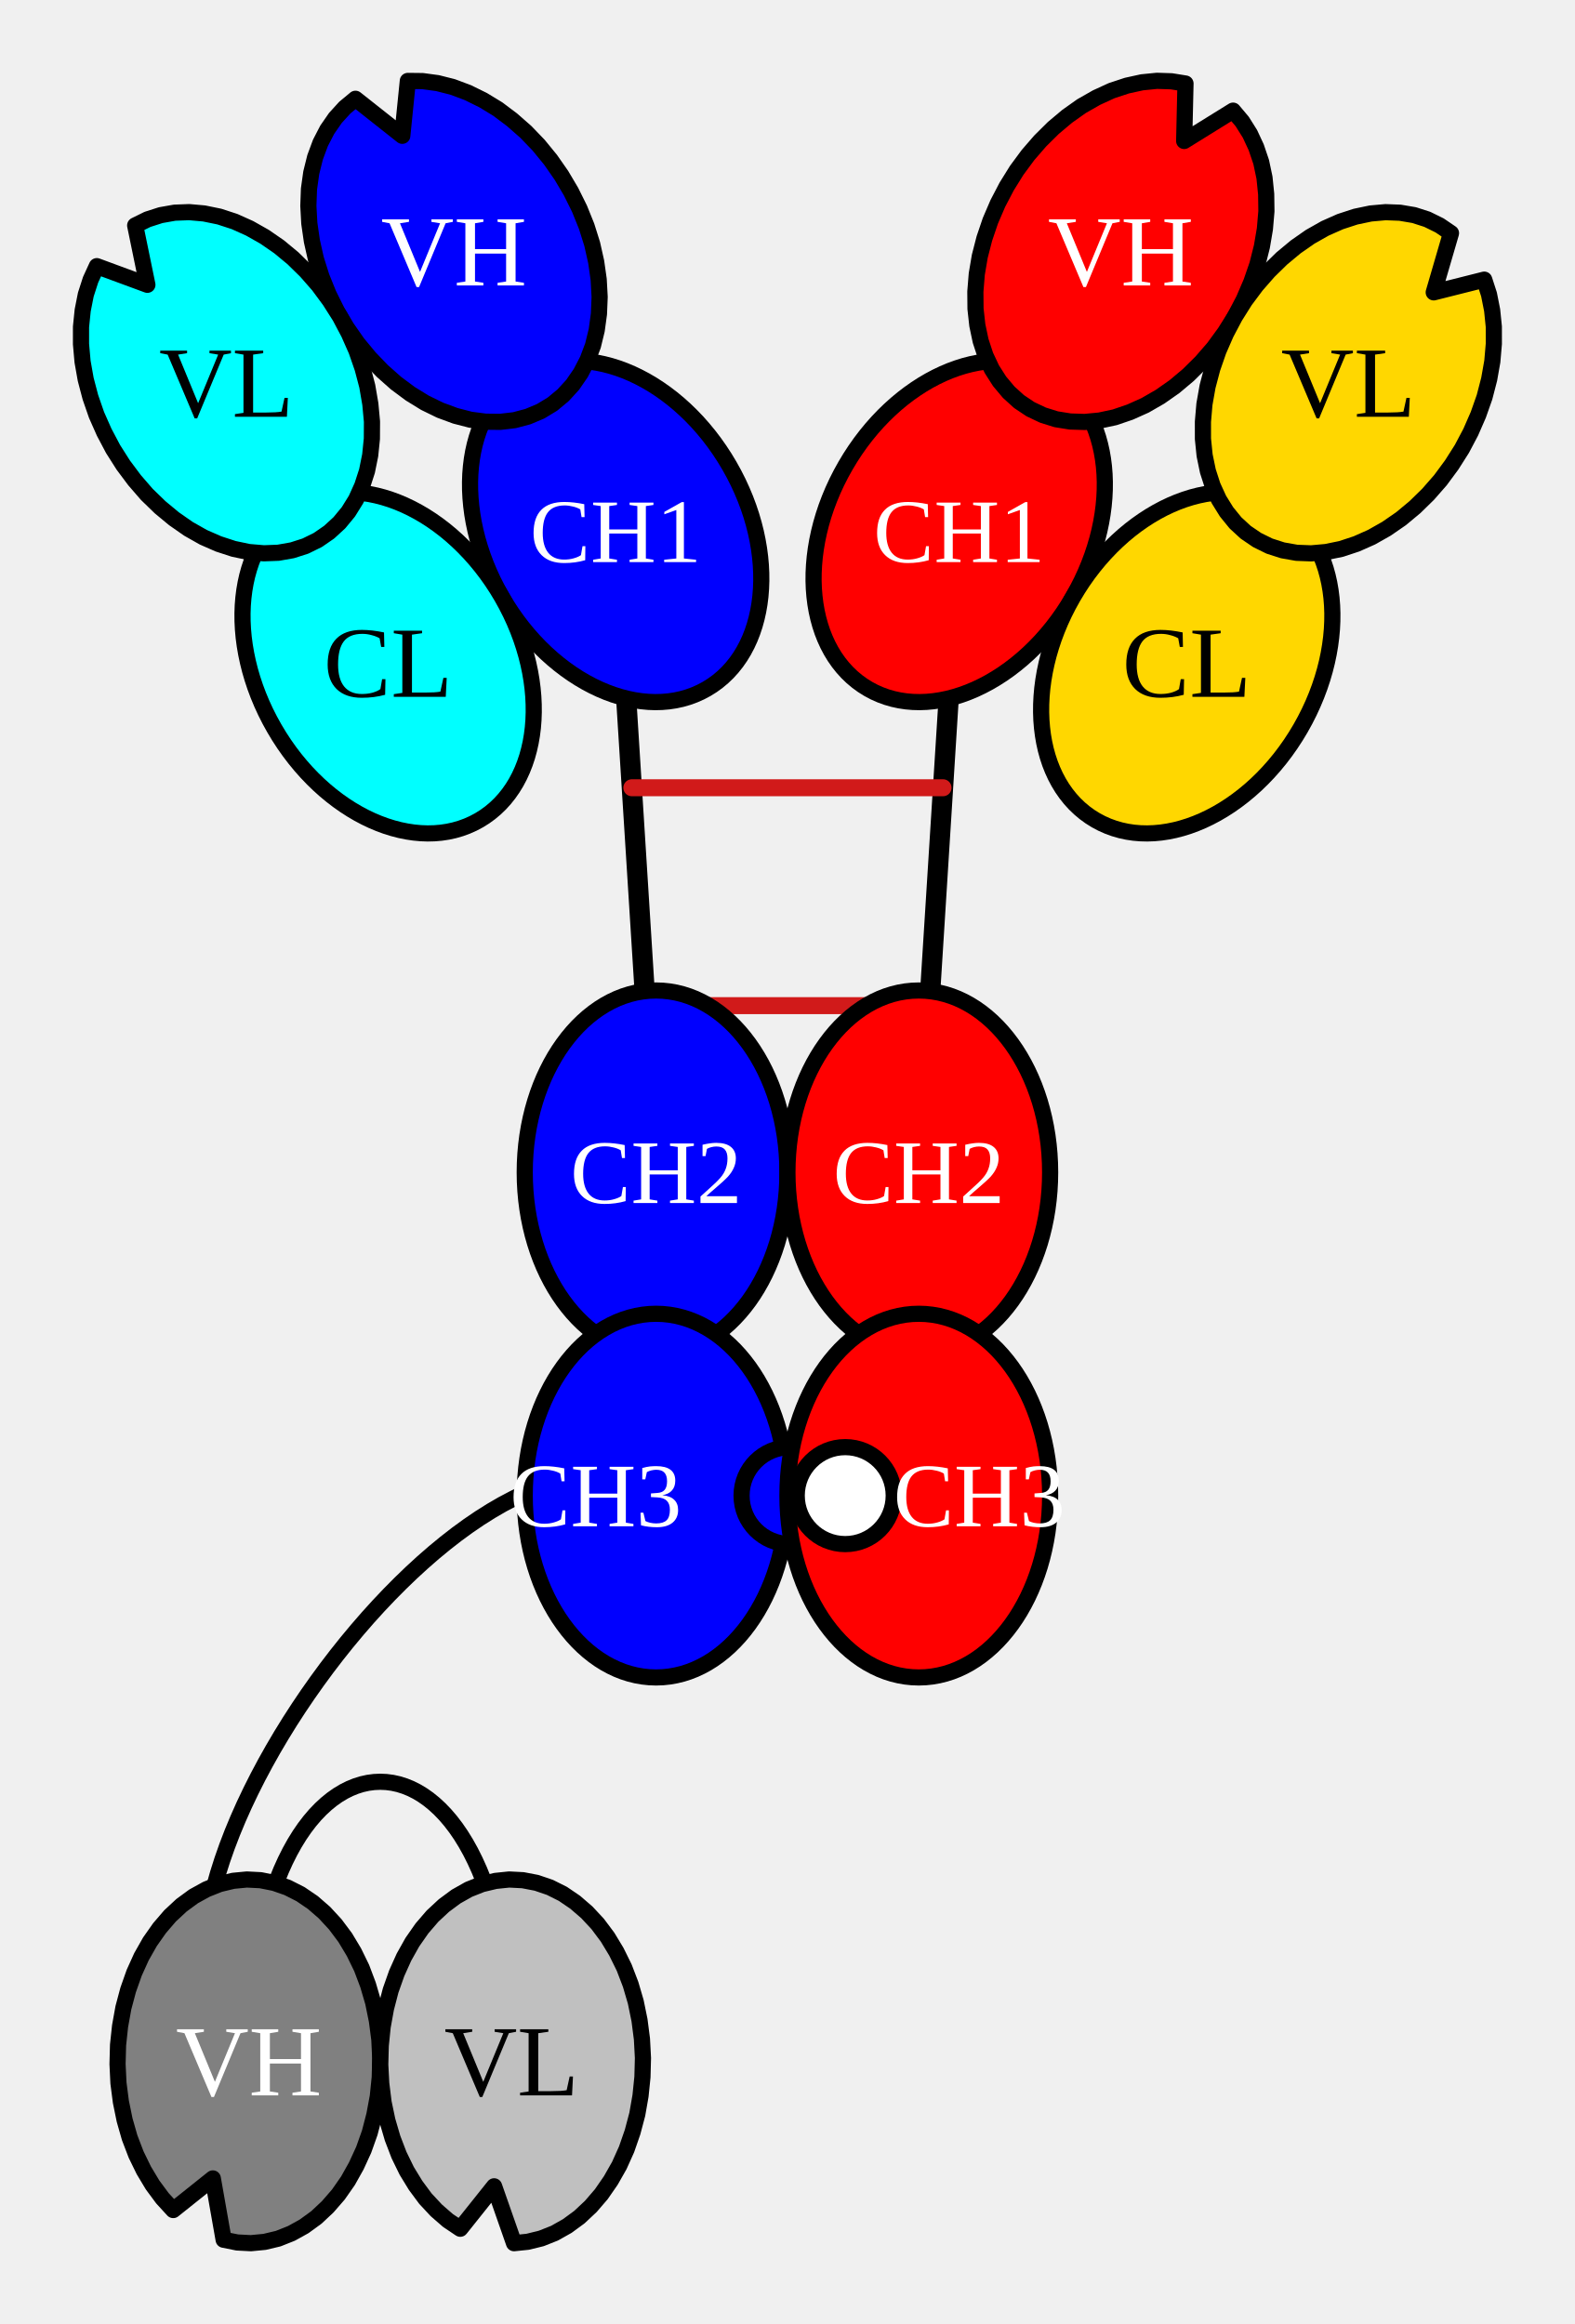
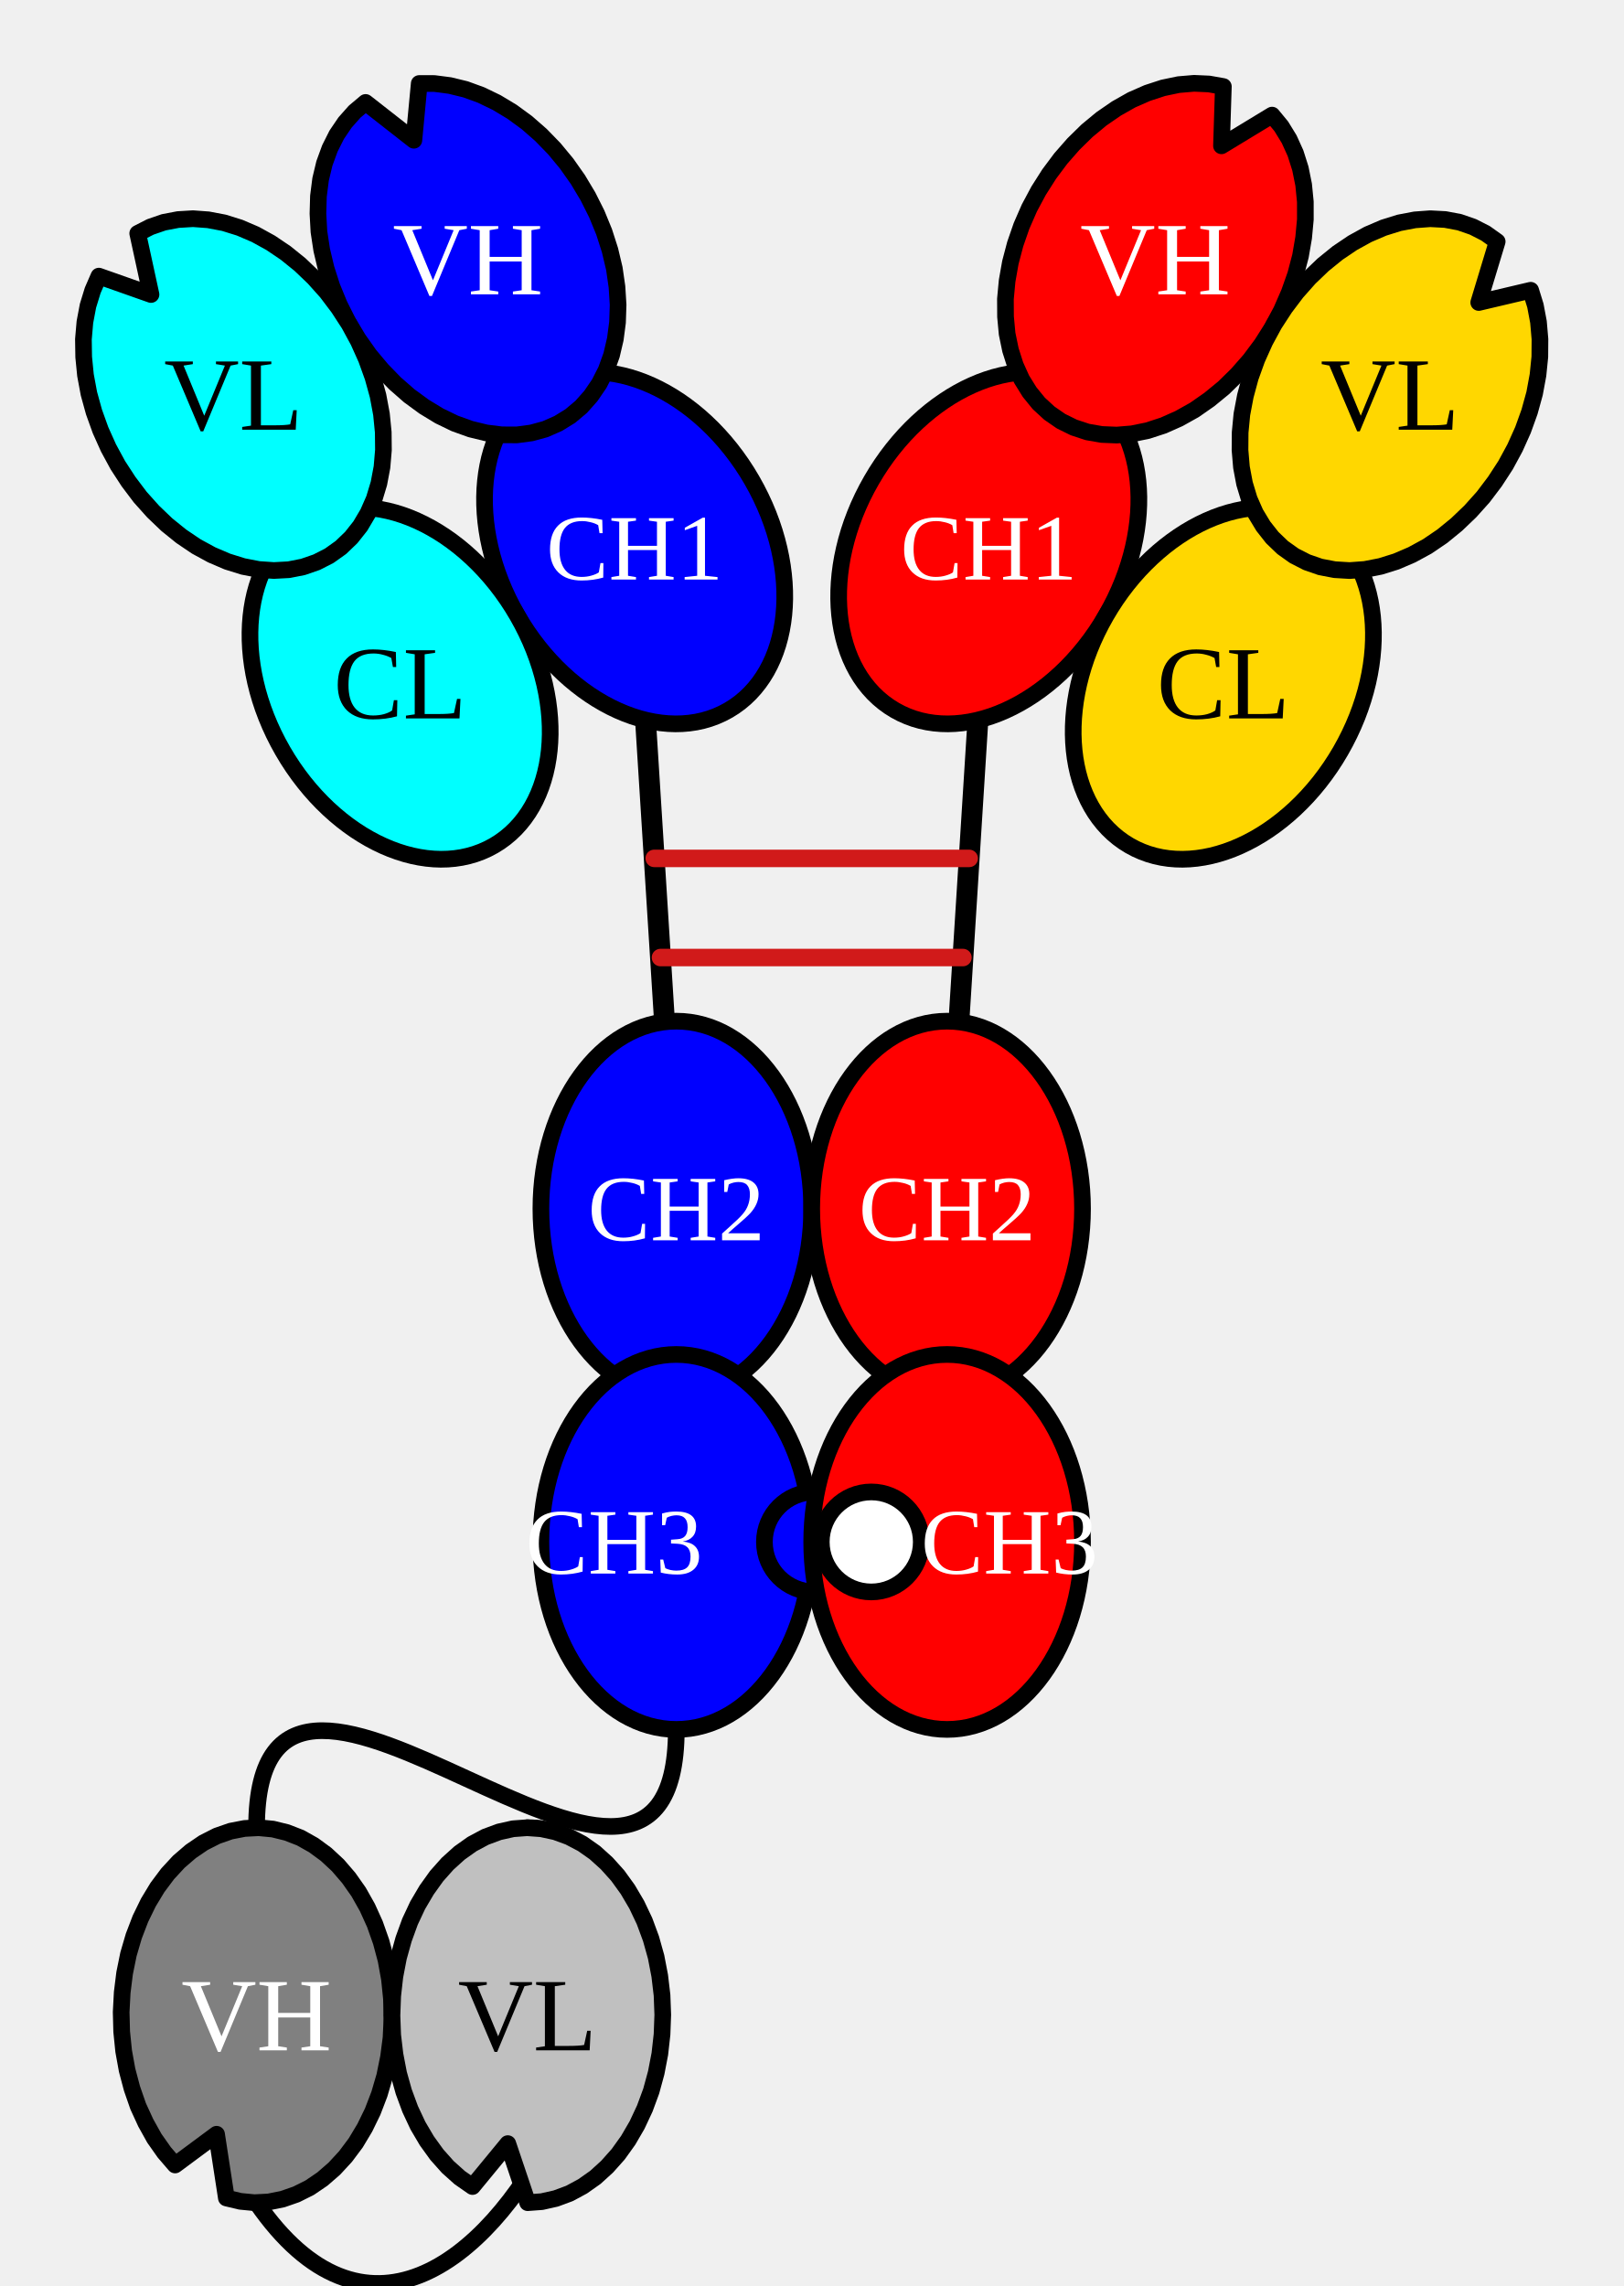
- <svg xmlns="http://www.w3.org/2000/svg" width="233.79" height="345.07" viewBox="0 0 233.79 345.07">
+ <svg xmlns="http://www.w3.org/2000/svg" width="233.79" height="329.23" viewBox="0 0 233.79 329.23">
  <g transform="translate(116.9,123.07) scale(1.5)">
    <line x1="-17" y1="-29.44" x2="-13" y2="34" stroke="#000000" stroke-width="2" stroke-linecap="round" />
    <line x1="17" y1="-29.44" x2="13" y2="34" stroke="#000000" stroke-width="2" stroke-linecap="round" />
-     <path d="M -13 66 C -30.86 53.15 -71.16 109.15 -53.3 122" fill="none" stroke="#000000" stroke-width="1.6" stroke-linecap="round" />
-     <path d="M -53.3 122 C -53.3 85.1 -27.3 85.1 -27.3 122" fill="none" stroke="#000000" stroke-width="1.6" stroke-linecap="round" />
-     <line x1="-15.4" y1="-4.07" x2="15.4" y2="-4.07" stroke="#D11A1A" stroke-width="1.68" stroke-linecap="round" />
-     <line x1="-14.04" y1="17.5" x2="14.04" y2="17.5" stroke="#D11A1A" stroke-width="1.68" stroke-linecap="round" />
+     <path d="M -13 84 C -13 111.89 -53.3 65.55 -53.3 93.44" fill="none" stroke="#000000" stroke-width="1.6" stroke-linecap="round" />
+     <path d="M -53.3 129.44 C -32.68 159.29 -6.68 93.37 -27.3 93.44" fill="none" stroke="#000000" stroke-width="1.6" stroke-linecap="round" />
+     <line x1="-15.12" y1="0.37" x2="15.12" y2="0.37" stroke="#D11A1A" stroke-width="1.68" stroke-linecap="round" />
+     <line x1="-14.52" y1="9.89" x2="14.52" y2="9.89" stroke="#D11A1A" stroke-width="1.68" stroke-linecap="round" />
    <g transform="translate(-13,34) rotate(0)">
      <ellipse rx="13" ry="18" fill="#0000FF" stroke="#000000" stroke-width="1.6" />
      <text x="0" y="0" font-size="9" font-family="'Times New Roman', Times, serif" fill="#FFFFFF" text-anchor="middle" dominant-baseline="central" transform="rotate(0 0 0)">CH2</text>
    </g>
    <g transform="translate(13,34) rotate(0)">
      <ellipse rx="13" ry="18" fill="#FF0000" stroke="#000000" stroke-width="1.6" />
      <text x="0" y="0" font-size="9" font-family="'Times New Roman', Times, serif" fill="#FFFFFF" text-anchor="middle" dominant-baseline="central" transform="rotate(0 0 0)">CH2</text>
    </g>
    <g transform="translate(-13,66) rotate(0)">
      <ellipse rx="13" ry="18" fill="#0000FF" stroke="#000000" stroke-width="1.6" />
      <circle cx="13.26" cy="0" r="4.8" fill="#0000FF" stroke="#000000" stroke-width="1.6" />
      <text x="-5.98" y="0" font-size="9" font-family="'Times New Roman', Times, serif" fill="#FFFFFF" text-anchor="middle" dominant-baseline="central" transform="rotate(0 -5.98 0)">CH3</text>
    </g>
    <g transform="translate(13,66) rotate(0)">
      <ellipse rx="13" ry="18" fill="#FF0000" stroke="#000000" stroke-width="1.6" />
      <circle cx="-7.28" cy="0" r="4.8" fill="#FFFFFF" stroke="#000000" stroke-width="1.6" />
      <text x="5.98" y="0" font-size="9" font-family="'Times New Roman', Times, serif" fill="#FFFFFF" text-anchor="middle" dominant-baseline="central" transform="rotate(0 5.98 0)">CH3</text>
    </g>
-     <g transform="translate(-53.3,122) rotate(0)">
-       <path d="M -7.49 14.72 L -8.56 13.55 L -9.53 12.24 L -10.4 10.79 L -11.16 9.23 L -11.8 7.56 L -12.3 5.81 L -12.67 4 L -12.91 2.15 L -13 0.27 L -12.95 -1.62 L -12.75 -3.48 L -12.42 -5.31 L -11.95 -7.07 L -11.35 -8.77 L -10.63 -10.36 L -9.79 -11.84 L -8.84 -13.19 L -7.8 -14.4 L -6.67 -15.45 L -5.47 -16.33 L -4.2 -17.03 L -2.89 -17.55 L -1.55 -17.87 L -0.2 -18 L 1.16 -17.93 L 2.51 -17.66 L 3.83 -17.2 L 5.11 -16.55 L 6.33 -15.72 L 7.48 -14.72 L 8.55 -13.56 L 9.53 -12.25 L 10.4 -10.8 L 11.16 -9.24 L 11.79 -7.57 L 12.3 -5.83 L 12.67 -4.01 L 12.91 -2.16 L 13 -0.28 L 12.95 1.6 L 12.76 3.47 L 12.42 5.3 L 11.96 7.07 L 11.36 8.76 L 10.63 10.35 L 9.8 11.83 L 8.85 13.19 L 7.8 14.4 L 6.68 15.45 L 5.47 16.33 L 4.21 17.03 L 2.9 17.55 L 1.56 17.87 L 0.2 18 L -1.15 17.93 L -2.5 17.66 L -3.57 11.59 Z" fill="#808080" stroke="#000000" stroke-width="1.6" stroke-linejoin="round" />
+     <g transform="translate(-53.3,111.44) rotate(0)">
+       <path d="M -7.82 14.38 L -8.86 13.17 L -9.81 11.82 L -10.64 10.33 L -11.37 8.74 L -11.96 7.04 L -12.43 5.27 L -12.76 3.45 L -12.95 1.58 L -13 -0.3 L -12.9 -2.18 L -12.67 -4.03 L -12.3 -5.85 L -11.79 -7.59 L -11.15 -9.26 L -10.39 -10.82 L -9.52 -12.26 L -8.54 -13.57 L -7.47 -14.73 L -6.31 -15.73 L -5.09 -16.56 L -3.81 -17.21 L -2.49 -17.67 L -1.15 -17.93 L 0.21 -18 L 1.57 -17.87 L 2.91 -17.54 L 4.22 -17.03 L 5.48 -16.32 L 6.68 -15.44 L 7.81 -14.39 L 8.85 -13.18 L 9.8 -11.83 L 10.64 -10.34 L 11.36 -8.75 L 11.96 -7.05 L 12.43 -5.29 L 12.76 -3.46 L 12.95 -1.59 L 13 0.29 L 12.91 2.17 L 12.67 4.02 L 12.3 5.84 L 11.79 7.58 L 11.15 9.25 L 10.39 10.81 L 9.52 12.26 L 8.54 13.57 L 7.47 14.73 L 6.32 15.73 L 5.1 16.56 L 3.82 17.2 L 2.5 17.66 L 1.15 17.93 L -0.21 18 L -1.56 17.87 L -2.9 17.55 L -3.84 11.43 Z" fill="#808080" stroke="#000000" stroke-width="1.6" stroke-linejoin="round" />
      <text x="0" y="0" font-size="10" font-family="'Times New Roman', Times, serif" fill="#FFFFFF" text-anchor="middle" dominant-baseline="central" transform="rotate(0 0 0)">VH</text>
    </g>
-     <g transform="translate(-27.3,122) rotate(0)">
-       <path d="M -5.08 16.57 L -6.3 15.75 L -7.45 14.75 L -8.53 13.59 L -9.5 12.28 L -10.38 10.84 L -11.14 9.28 L -11.78 7.61 L -12.29 5.87 L -12.67 4.06 L -12.9 2.2 L -13 0.32 L -12.95 -1.56 L -12.76 -3.43 L -12.43 -5.25 L -11.97 -7.02 L -11.37 -8.72 L -10.65 -10.32 L -9.82 -11.8 L -8.87 -13.16 L -7.83 -14.37 L -6.7 -15.42 L -5.5 -16.31 L -4.24 -17.02 L -2.93 -17.54 L -1.59 -17.86 L -0.24 -18 L 1.12 -17.93 L 2.47 -17.67 L 3.79 -17.22 L 5.07 -16.58 L 6.29 -15.75 L 7.45 -14.75 L 8.52 -13.6 L 9.5 -12.29 L 10.37 -10.85 L 11.14 -9.29 L 11.78 -7.62 L 12.29 -5.88 L 12.66 -4.07 L 12.9 -2.21 L 13 -0.33 L 12.95 1.55 L 12.76 3.41 L 12.44 5.24 L 11.97 7.01 L 11.38 8.71 L 10.66 10.31 L 9.82 11.79 L 8.88 13.15 L 7.84 14.36 L 6.71 15.42 L 5.51 16.3 L 4.25 17.01 L 2.94 17.53 L 1.6 17.86 L 0.24 18 L -1.73 12.37 Z" fill="#C0C0C0" stroke="#000000" stroke-width="1.6" stroke-linejoin="round" />
+     <g transform="translate(-27.3,111.44) rotate(0)">
+       <path d="M -5.27 16.45 L -6.49 15.6 L -7.63 14.58 L -8.69 13.39 L -9.65 12.06 L -10.51 10.6 L -11.25 9.02 L -11.87 7.34 L -12.36 5.59 L -12.71 3.77 L -12.93 1.91 L -13 0.03 L -12.93 -1.85 L -12.72 -3.72 L -12.37 -5.54 L -11.88 -7.3 L -11.27 -8.98 L -10.53 -10.56 L -9.67 -12.02 L -8.71 -13.36 L -7.66 -14.54 L -6.52 -15.57 L -5.31 -16.43 L -4.04 -17.11 L -2.72 -17.6 L -1.38 -17.9 L -0.02 -18 L 1.34 -17.9 L 2.68 -17.61 L 3.99 -17.13 L 5.27 -16.46 L 6.48 -15.61 L 7.62 -14.58 L 8.68 -13.4 L 9.64 -12.07 L 10.5 -10.61 L 11.25 -9.03 L 11.87 -7.35 L 12.36 -5.6 L 12.71 -3.78 L 12.93 -1.92 L 13 -0.04 L 12.93 1.84 L 12.72 3.71 L 12.37 5.53 L 11.89 7.29 L 11.27 8.97 L 10.53 10.55 L 9.68 12.01 L 8.72 13.35 L 7.66 14.54 L 6.53 15.57 L 5.31 16.43 L 4.05 17.11 L 2.73 17.6 L 1.39 17.9 L 0.03 18 L -1.88 12.33 Z" fill="#C0C0C0" stroke="#000000" stroke-width="1.6" stroke-linejoin="round" />
      <text x="0" y="0" font-size="10" font-family="'Times New Roman', Times, serif" fill="#000000" text-anchor="middle" dominant-baseline="central" transform="rotate(0 0 0)">VL</text>
    </g>
    <g transform="translate(-17,-29.44) rotate(-30)">
      <ellipse rx="13" ry="18" fill="#0000FF" stroke="#000000" stroke-width="1.6" />
      <text x="0" y="0" font-size="9" font-family="'Times New Roman', Times, serif" fill="#FFFFFF" text-anchor="middle" dominant-baseline="central" transform="rotate(30 0 0)">CH1</text>
    </g>
    <g transform="translate(-39.52,-16.44) rotate(-30)">
      <ellipse rx="13" ry="18" fill="#00FFFF" stroke="#000000" stroke-width="1.6" />
      <text x="0" y="0" font-size="10" font-family="'Times New Roman', Times, serif" fill="#000000" text-anchor="middle" dominant-baseline="central" transform="rotate(30 0 0)">CL</text>
    </g>
    <g transform="translate(-33,-57.16) rotate(-30)">
-       <path d="M 4.48 -16.9 L 5.73 -16.16 L 6.92 -15.24 L 8.03 -14.16 L 9.05 -12.92 L 9.98 -11.53 L 10.8 -10.03 L 11.49 -8.41 L 12.07 -6.7 L 12.51 -4.92 L 12.81 -3.08 L 12.97 -1.21 L 12.99 0.67 L 12.87 2.55 L 12.61 4.4 L 12.21 6.2 L 11.67 7.93 L 11.01 9.57 L 10.23 11.11 L 9.33 12.53 L 8.33 13.82 L 7.25 14.95 L 6.08 15.91 L 4.84 16.7 L 3.56 17.31 L 2.23 17.73 L 0.88 17.96 L -0.48 17.99 L -1.84 17.82 L -3.17 17.46 L -4.47 16.9 L -5.72 16.16 L -6.91 15.25 L -8.02 14.16 L -9.05 12.92 L -9.98 11.54 L -10.79 10.04 L -11.49 8.42 L -12.06 6.71 L -12.5 4.93 L -12.81 3.09 L -12.97 1.22 L -12.99 -0.66 L -12.87 -2.54 L -12.61 -4.39 L -12.21 -6.19 L -11.67 -7.92 L -11.01 -9.57 L -10.23 -11.11 L -9.34 -12.53 L -8.34 -13.81 L -7.25 -14.94 L -6.08 -15.91 L -4.85 -16.7 L -3.56 -17.31 L -2.24 -17.73 L -0.89 -17.96 L 1.29 -12.47 Z" fill="#0000FF" stroke="#000000" stroke-width="1.6" stroke-linejoin="round" />
+       <path d="M 4.38 -16.95 L 5.64 -16.22 L 6.83 -15.31 L 7.95 -14.24 L 8.98 -13.01 L 9.91 -11.64 L 10.74 -10.14 L 11.45 -8.53 L 12.03 -6.83 L 12.48 -5.05 L 12.79 -3.22 L 12.96 -1.35 L 12.99 0.53 L 12.88 2.41 L 12.63 4.26 L 12.24 6.06 L 11.72 7.8 L 11.06 9.45 L 10.29 11 L 9.4 12.43 L 8.41 13.72 L 7.33 14.87 L 6.17 15.85 L 4.94 16.65 L 3.65 17.27 L 2.33 17.71 L 0.98 17.95 L -0.38 17.99 L -1.74 17.84 L -3.07 17.49 L -4.38 16.95 L -5.63 16.22 L -6.82 15.32 L -7.94 14.25 L -8.98 13.02 L -9.91 11.65 L -10.73 10.15 L -11.44 8.54 L -12.02 6.84 L -12.47 5.06 L -12.79 3.23 L -12.96 1.36 L -12.99 -0.52 L -12.88 -2.4 L -12.63 -4.25 L -12.24 -6.05 L -11.72 -7.79 L -11.07 -9.45 L -10.29 -10.99 L -9.41 -12.42 L -8.42 -13.72 L -7.34 -14.86 L -6.17 -15.84 L -4.94 -16.65 L -3.66 -17.27 L -2.34 -17.71 L -0.99 -17.95 L 1.21 -12.49 Z" fill="#0000FF" stroke="#000000" stroke-width="1.6" stroke-linejoin="round" />
      <text x="0" y="0" font-size="10" font-family="'Times New Roman', Times, serif" fill="#FFFFFF" text-anchor="middle" dominant-baseline="central" transform="rotate(30 0 0)">VH</text>
    </g>
    <g transform="translate(-55.52,-44.16) rotate(-30)">
-       <path d="M -0.04 -18 L 1.32 -17.91 L 2.66 -17.62 L 3.98 -17.14 L 5.25 -16.47 L 6.46 -15.62 L 7.61 -14.6 L 8.67 -13.42 L 9.63 -12.09 L 10.49 -10.63 L 11.24 -9.05 L 11.86 -7.38 L 12.35 -5.62 L 12.71 -3.8 L 12.92 -1.94 L 13 -0.06 L 12.93 1.82 L 12.73 3.68 L 12.38 5.5 L 11.9 7.26 L 11.28 8.94 L 10.55 10.53 L 9.69 12 L 8.73 13.33 L 7.68 14.52 L 6.54 15.55 L 5.33 16.42 L 4.06 17.1 L 2.75 17.59 L 1.41 17.89 L 0.05 18 L -1.31 17.91 L -2.65 17.62 L -3.97 17.14 L -5.24 16.47 L -6.46 15.62 L -7.6 14.6 L -8.66 13.42 L -9.63 12.1 L -10.49 10.64 L -11.23 9.06 L -11.85 7.39 L -12.35 5.63 L -12.7 3.81 L -12.92 1.96 L -13 0.07 L -12.93 -1.81 L -12.73 -3.67 L -12.38 -5.49 L -11.9 -7.25 L -11.29 -8.93 L -10.55 -10.52 L -9.7 -11.99 L -8.74 -13.32 L -7.69 -14.52 L -6.55 -15.55 L -5.34 -16.41 L -1.93 -12.31 Z" fill="#00FFFF" stroke="#000000" stroke-width="1.6" stroke-linejoin="round" />
+       <path d="M -0.22 -18 L 1.14 -17.93 L 2.48 -17.67 L 3.8 -17.21 L 5.08 -16.57 L 6.3 -15.74 L 7.46 -14.74 L 8.53 -13.58 L 9.51 -12.27 L 10.38 -10.83 L 11.14 -9.27 L 11.78 -7.61 L 12.29 -5.86 L 12.67 -4.05 L 12.9 -2.19 L 13 -0.31 L 12.95 1.57 L 12.76 3.43 L 12.43 5.26 L 11.97 7.03 L 11.37 8.73 L 10.65 10.32 L 9.81 11.81 L 8.87 13.16 L 7.83 14.37 L 6.7 15.43 L 5.5 16.31 L 4.24 17.02 L 2.93 17.54 L 1.59 17.87 L 0.23 18 L -1.13 17.93 L -2.48 17.67 L -3.8 17.22 L -5.08 16.57 L -6.3 15.75 L -7.45 14.75 L -8.52 13.59 L -9.5 12.28 L -10.38 10.84 L -11.14 9.28 L -11.78 7.62 L -12.29 5.87 L -12.67 4.06 L -12.9 2.2 L -13 0.32 L -12.95 -1.56 L -12.76 -3.42 L -12.43 -5.25 L -11.97 -7.02 L -11.37 -8.72 L -10.65 -10.31 L -9.82 -11.8 L -8.87 -13.16 L -7.83 -14.37 L -6.7 -15.42 L -5.5 -16.31 L -2.05 -12.28 Z" fill="#00FFFF" stroke="#000000" stroke-width="1.6" stroke-linejoin="round" />
      <text x="0" y="0" font-size="10" font-family="'Times New Roman', Times, serif" fill="#000000" text-anchor="middle" dominant-baseline="central" transform="rotate(30 0 0)">VL</text>
    </g>
    <g transform="translate(17,-29.44) rotate(30)">
      <ellipse rx="13" ry="18" fill="#FF0000" stroke="#000000" stroke-width="1.6" />
      <text x="0" y="0" font-size="9" font-family="'Times New Roman', Times, serif" fill="#FFFFFF" text-anchor="middle" dominant-baseline="central" transform="rotate(-30 0 0)">CH1</text>
    </g>
    <g transform="translate(39.52,-16.44) rotate(30)">
      <ellipse rx="13" ry="18" fill="#FFD700" stroke="#000000" stroke-width="1.6" />
      <text x="0" y="0" font-size="10" font-family="'Times New Roman', Times, serif" fill="#000000" text-anchor="middle" dominant-baseline="central" transform="rotate(-30 0 0)">CL</text>
    </g>
    <g transform="translate(33,-57.16) rotate(30)">
-       <path d="M 2.65 -17.62 L 3.97 -17.14 L 5.24 -16.47 L 6.45 -15.62 L 7.6 -14.61 L 8.66 -13.43 L 9.62 -12.1 L 10.49 -10.64 L 11.23 -9.06 L 11.85 -7.39 L 12.35 -5.63 L 12.7 -3.82 L 12.92 -1.96 L 13 -0.08 L 12.93 1.8 L 12.73 3.67 L 12.38 5.49 L 11.9 7.25 L 11.29 8.93 L 10.55 10.52 L 9.7 11.99 L 8.74 13.32 L 7.69 14.52 L 6.55 15.55 L 5.34 16.41 L 4.07 17.09 L 2.76 17.59 L 1.42 17.89 L 0.06 18 L -1.3 17.91 L -2.64 17.62 L -3.96 17.14 L -5.23 16.48 L -6.45 15.63 L -7.59 14.61 L -8.65 13.43 L -9.62 12.11 L -10.48 10.65 L -11.23 9.07 L -11.85 7.4 L -12.34 5.64 L -12.7 3.83 L -12.92 1.97 L -13 0.09 L -12.94 -1.79 L -12.73 -3.66 L -12.38 -5.48 L -11.9 -7.24 L -11.29 -8.92 L -10.56 -10.51 L -9.7 -11.98 L -8.75 -13.32 L -7.69 -14.51 L -6.56 -15.54 L -5.35 -16.41 L -4.08 -17.09 L -2.77 -17.59 L -0.04 -12.6 Z" fill="#FF0000" stroke="#000000" stroke-width="1.6" stroke-linejoin="round" />
+       <path d="M 2.78 -17.58 L 4.09 -17.09 L 5.36 -16.4 L 6.56 -15.54 L 7.7 -14.5 L 8.75 -13.31 L 9.71 -11.97 L 10.56 -10.5 L 11.29 -8.91 L 11.91 -7.23 L 12.39 -5.47 L 12.73 -3.65 L 12.94 -1.78 L 13 0.1 L 12.92 1.98 L 12.7 3.84 L 12.34 5.65 L 11.85 7.41 L 11.22 9.08 L 10.48 10.66 L 9.61 12.12 L 8.65 13.44 L 7.59 14.62 L 6.44 15.64 L 5.23 16.48 L 3.95 17.15 L 2.64 17.63 L 1.29 17.91 L -0.07 18 L -1.43 17.89 L -2.77 17.59 L -4.08 17.09 L -5.35 16.41 L -6.56 15.54 L -7.69 14.51 L -8.75 13.32 L -9.7 11.98 L -10.56 10.51 L -11.29 8.92 L -11.9 7.24 L -12.38 5.48 L -12.73 3.66 L -12.94 1.79 L -13 -0.09 L -12.92 -1.97 L -12.7 -3.83 L -12.34 -5.64 L -11.85 -7.4 L -11.23 -9.07 L -10.48 -10.65 L -9.62 -12.11 L -8.65 -13.43 L -7.59 -14.61 L -6.45 -15.63 L -5.23 -16.48 L -3.96 -17.14 L -2.64 -17.62 L 0.05 -12.6 Z" fill="#FF0000" stroke="#000000" stroke-width="1.6" stroke-linejoin="round" />
      <text x="0" y="0" font-size="10" font-family="'Times New Roman', Times, serif" fill="#FFFFFF" text-anchor="middle" dominant-baseline="central" transform="rotate(-30 0 0)">VH</text>
    </g>
    <g transform="translate(55.52,-44.16) rotate(30)">
-       <path d="M 6.54 -15.56 L 7.68 -14.53 L 8.73 -13.33 L 9.69 -12 L 10.54 -10.53 L 11.28 -8.95 L 11.89 -7.27 L 12.38 -5.5 L 12.72 -3.68 L 12.93 -1.82 L 13 0.06 L 12.92 1.94 L 12.71 3.8 L 12.35 5.62 L 11.86 7.37 L 11.24 9.05 L 10.49 10.63 L 9.63 12.09 L 8.67 13.41 L 7.61 14.6 L 6.46 15.62 L 5.25 16.47 L 3.98 17.14 L 2.66 17.62 L 1.32 17.91 L -0.04 18 L -1.4 17.9 L -2.74 17.6 L -4.05 17.1 L -5.32 16.42 L -6.53 15.56 L -7.67 14.53 L -8.73 13.34 L -9.69 12.01 L -10.54 10.54 L -11.28 8.96 L -11.89 7.28 L -12.37 5.51 L -12.72 3.69 L -12.93 1.83 L -13 -0.05 L -12.93 -1.93 L -12.71 -3.79 L -12.35 -5.61 L -11.86 -7.36 L -11.24 -9.04 L -10.5 -10.62 L -9.64 -12.08 L -8.67 -13.41 L -7.61 -14.59 L -6.47 -15.61 L -5.26 -16.46 L -3.99 -17.13 L -2.67 -17.62 L -1.33 -17.91 L 0.03 -18 L 1.39 -17.9 L 2.84 -11.97 Z" fill="#FFD700" stroke="#000000" stroke-width="1.6" stroke-linejoin="round" />
+       <path d="M 6.69 -15.43 L 7.82 -14.38 L 8.86 -13.17 L 9.81 -11.81 L 10.65 -10.33 L 11.37 -8.73 L 11.97 -7.04 L 12.43 -5.27 L 12.76 -3.44 L 12.95 -1.57 L 13 0.31 L 12.9 2.19 L 12.67 4.04 L 12.29 5.85 L 11.78 7.6 L 11.15 9.26 L 10.39 10.83 L 9.51 12.27 L 8.53 13.58 L 7.46 14.74 L 6.31 15.74 L 5.09 16.57 L 3.81 17.21 L 2.49 17.67 L 1.14 17.93 L -0.22 18 L -1.58 17.87 L -2.92 17.54 L -4.22 17.02 L -5.49 16.32 L -6.69 15.44 L -7.82 14.38 L -8.86 13.17 L -9.8 11.82 L -10.64 10.34 L -11.37 8.74 L -11.96 7.05 L -12.43 5.28 L -12.76 3.45 L -12.95 1.58 L -13 -0.3 L -12.9 -2.18 L -12.67 -4.03 L -12.3 -5.84 L -11.79 -7.59 L -11.15 -9.26 L -10.39 -10.82 L -9.52 -12.26 L -8.54 -13.57 L -7.47 -14.73 L -6.31 -15.73 L -5.09 -16.56 L -3.81 -17.21 L -2.5 -17.67 L -1.15 -17.93 L 0.21 -18 L 1.57 -17.87 L 2.96 -11.92 Z" fill="#FFD700" stroke="#000000" stroke-width="1.6" stroke-linejoin="round" />
      <text x="0" y="0" font-size="10" font-family="'Times New Roman', Times, serif" fill="#000000" text-anchor="middle" dominant-baseline="central" transform="rotate(-30 0 0)">VL</text>
    </g>
  </g>
</svg>
